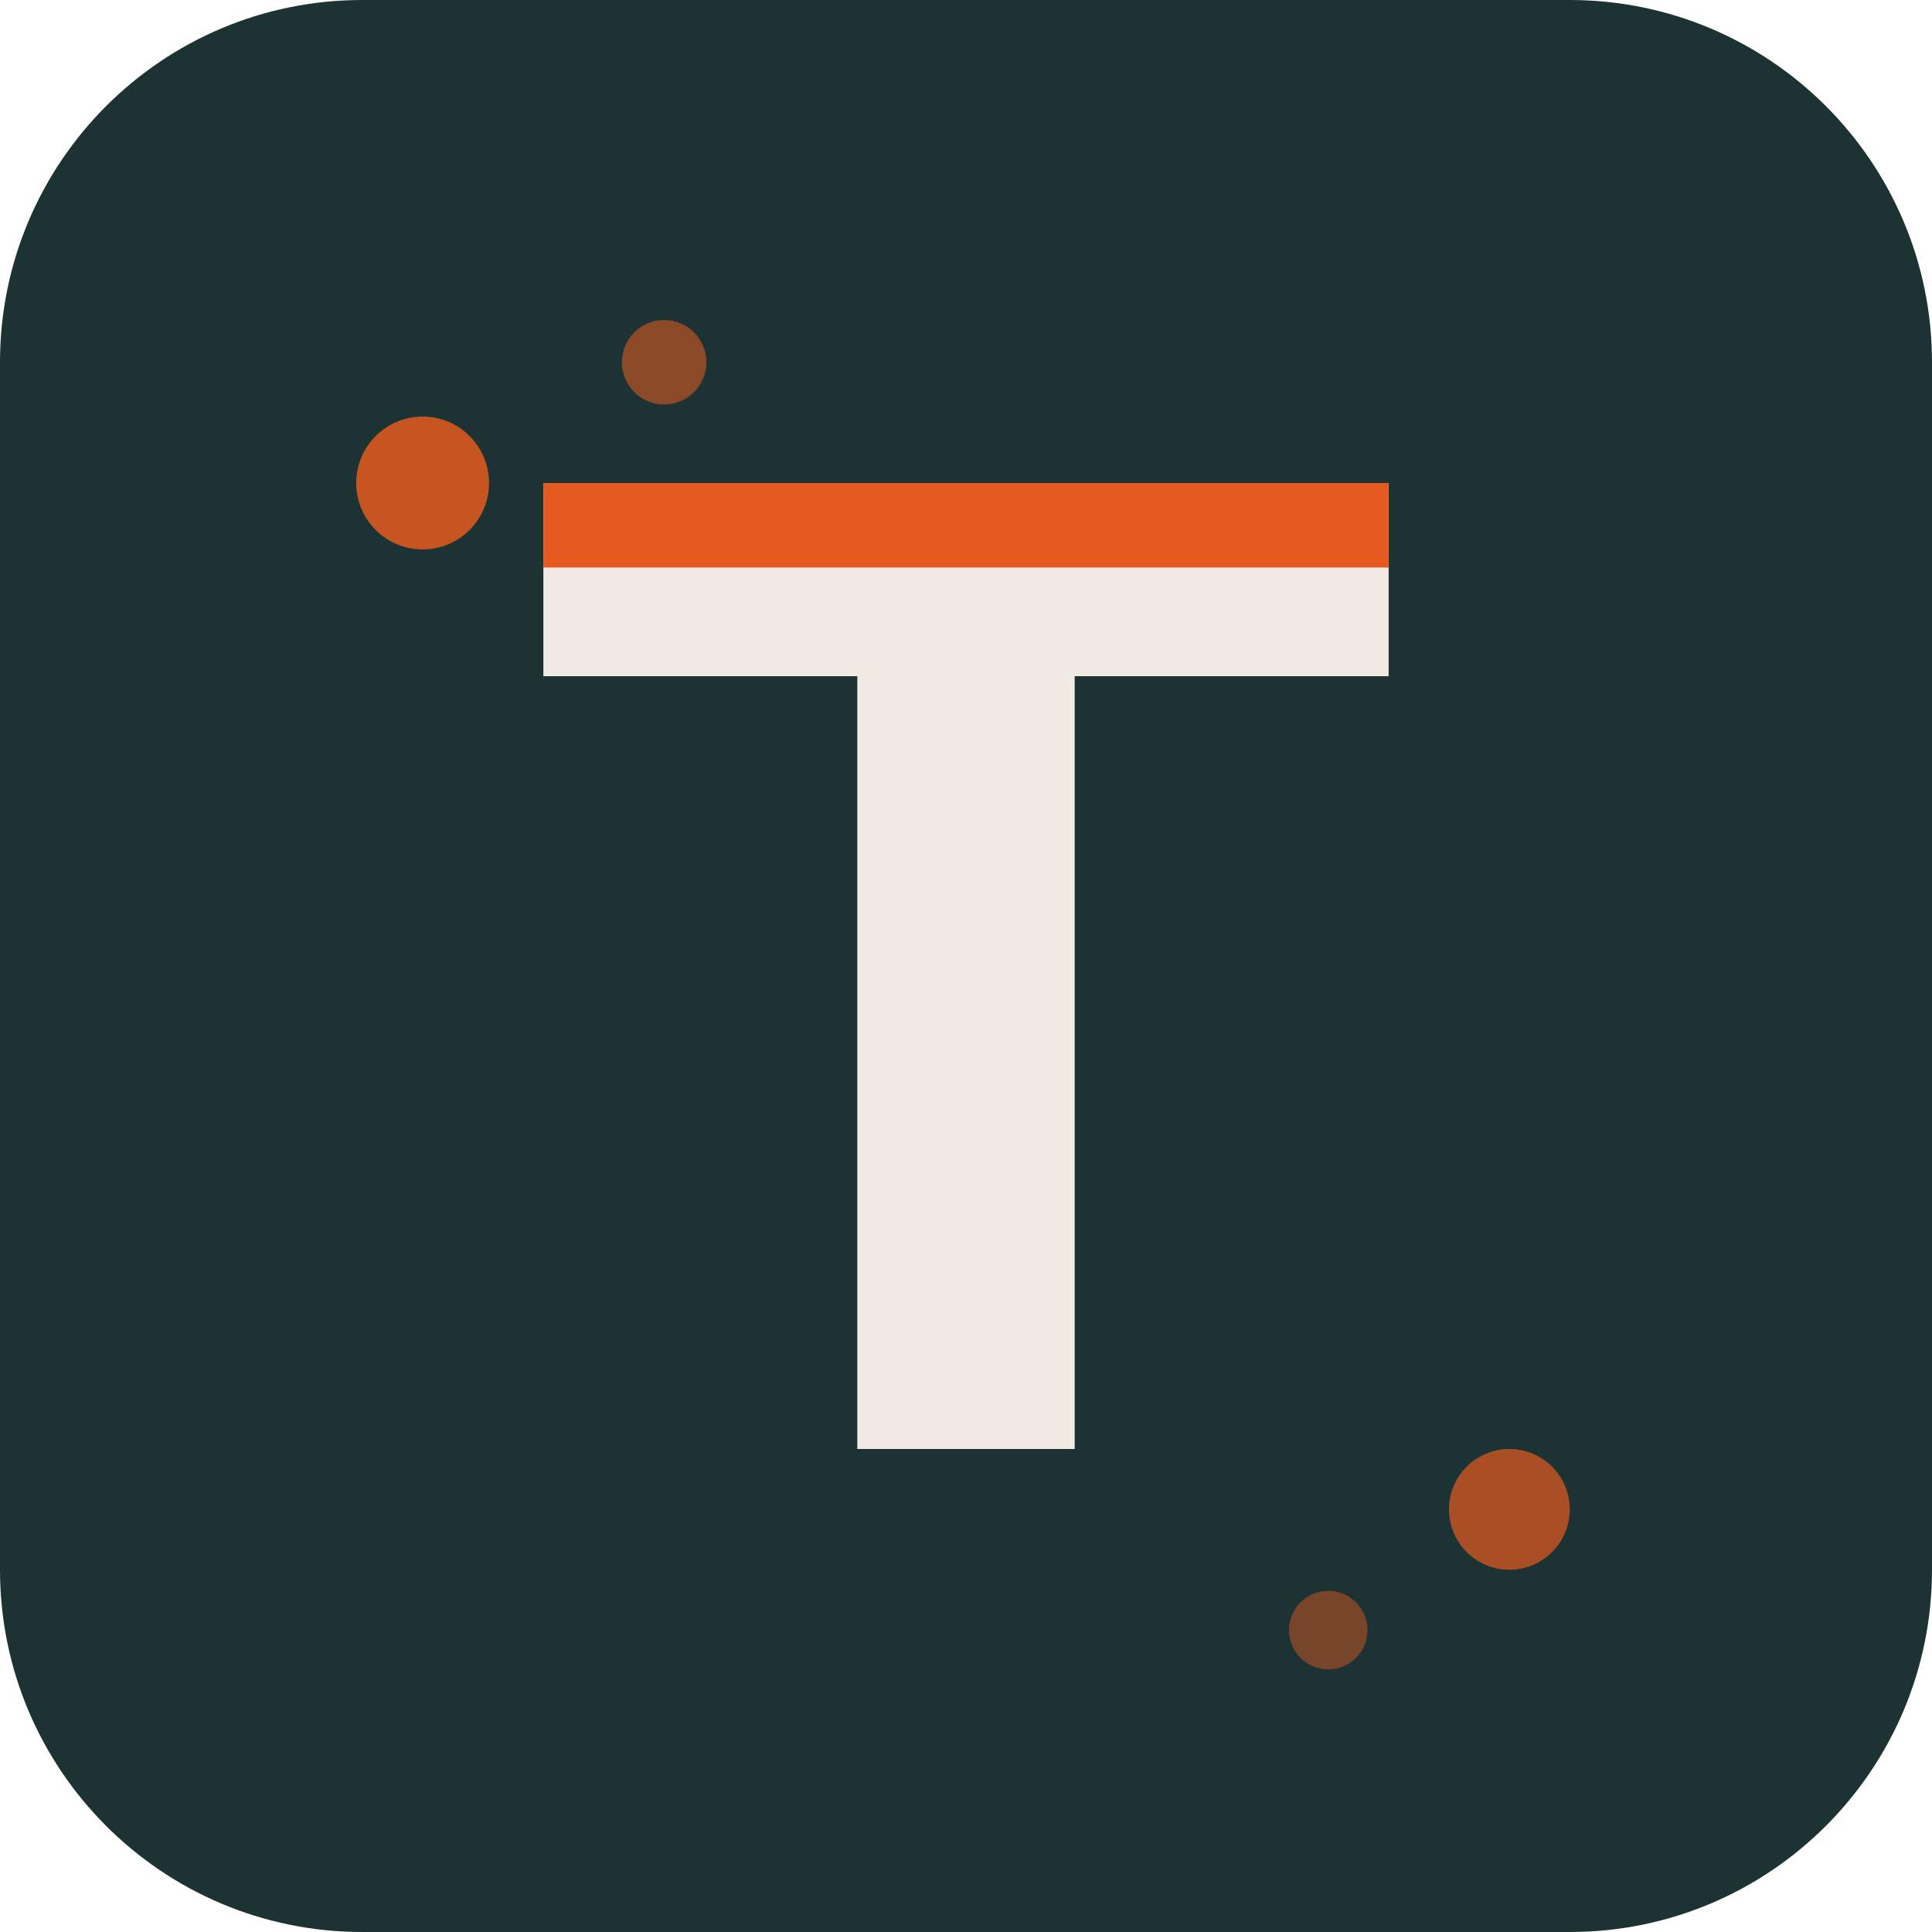
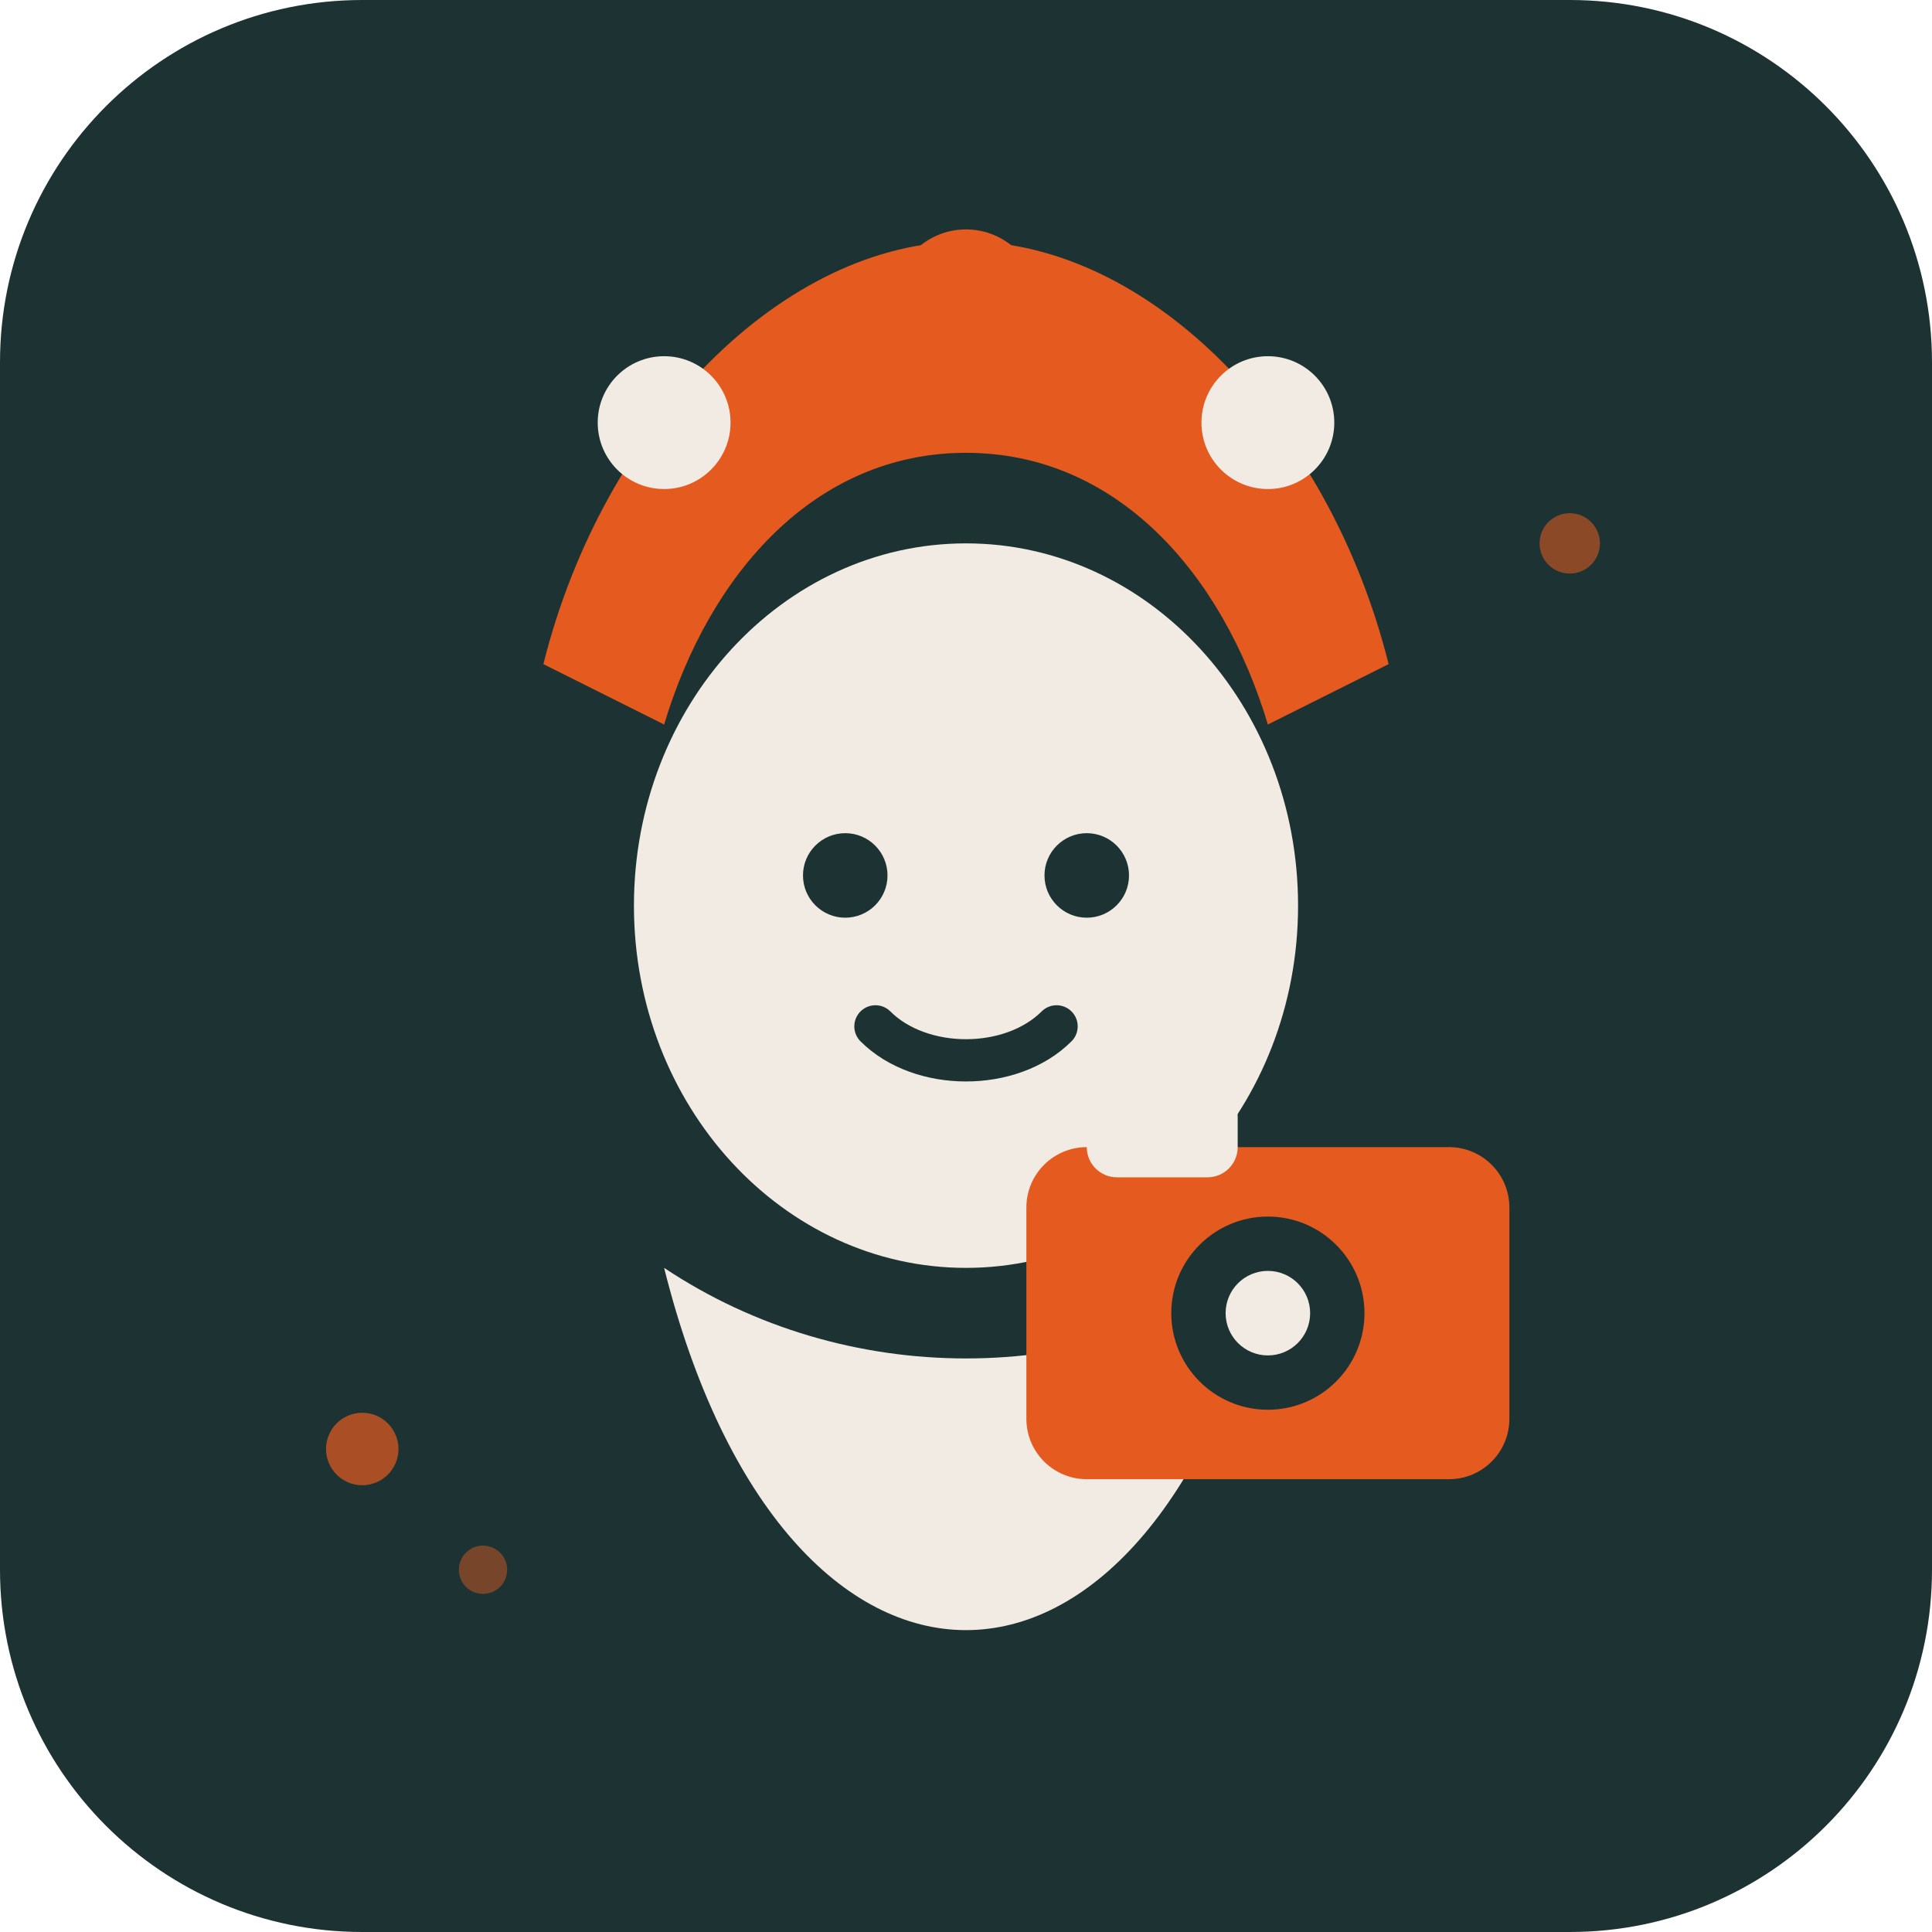
- <svg xmlns="http://www.w3.org/2000/svg" viewBox="0 0 32 32" role="img" aria-label="Diogo Tupi">
-   <rect width="32" height="32" rx="6" fill="#1d3333" />
-   <circle cx="7" cy="8" r="1.1" fill="#e55b1f" opacity="0.85" />
-   <circle cx="11" cy="6" r="0.7" fill="#e55b1f" opacity="0.55" />
-   <circle cx="25" cy="25" r="1" fill="#e55b1f" opacity="0.7" />
-   <circle cx="22" cy="27" r="0.65" fill="#e55b1f" opacity="0.45" />
-   <path fill="#f2ebe3" d="M9 8h14v3.2h-5.2V24h-3.6V11.2H9V8z" />
-   <rect x="9" y="8" width="14" height="1.4" fill="#e55b1f" />
+ <svg xmlns="http://www.w3.org/2000/svg" viewBox="0 0 64 64" role="img" aria-label="TUPI">
+   <rect width="64" height="64" rx="12" fill="#1d3333" />
+   <path fill="#e55b1f" d="M18 22c2-8 8-14 14-14s12 6 14 14l-4 2c-1.5-5-5-9-10-9s-8.5 4-10 9l-4-2z" />
+   <circle cx="22" cy="14" r="2.2" fill="#f2ebe3" />
+   <circle cx="32" cy="10" r="2.4" fill="#e55b1f" />
+   <circle cx="42" cy="14" r="2.2" fill="#f2ebe3" />
+   <ellipse cx="32" cy="30" rx="11" ry="12" fill="#f2ebe3" />
+   <circle cx="28" cy="29" r="1.4" fill="#1d3333" />
+   <circle cx="36" cy="29" r="1.4" fill="#1d3333" />
+   <path d="M29 34c1.5 1.5 4.5 1.5 6 0" fill="none" stroke="#1d3333" stroke-width="1.4" stroke-linecap="round" />
+   <path fill="#f2ebe3" d="M22 42c2 8 6 12 10 12s8-4 10-12c-3 2-6.5 3-10 3s-7-1-10-3z" />
+   <rect x="34" y="38" width="16" height="11" rx="2" fill="#e55b1f" />
+   <circle cx="42" cy="43.5" r="3.2" fill="#1d3333" />
+   <circle cx="42" cy="43.5" r="1.4" fill="#f2ebe3" />
+   <rect x="36" y="36" width="5" height="3" rx="1" fill="#f2ebe3" />
+   <circle cx="12" cy="48" r="1.2" fill="#e55b1f" opacity="0.7" />
+   <circle cx="16" cy="52" r="0.8" fill="#e55b1f" opacity="0.45" />
+   <circle cx="52" cy="18" r="1" fill="#e55b1f" opacity="0.55" />
</svg>
